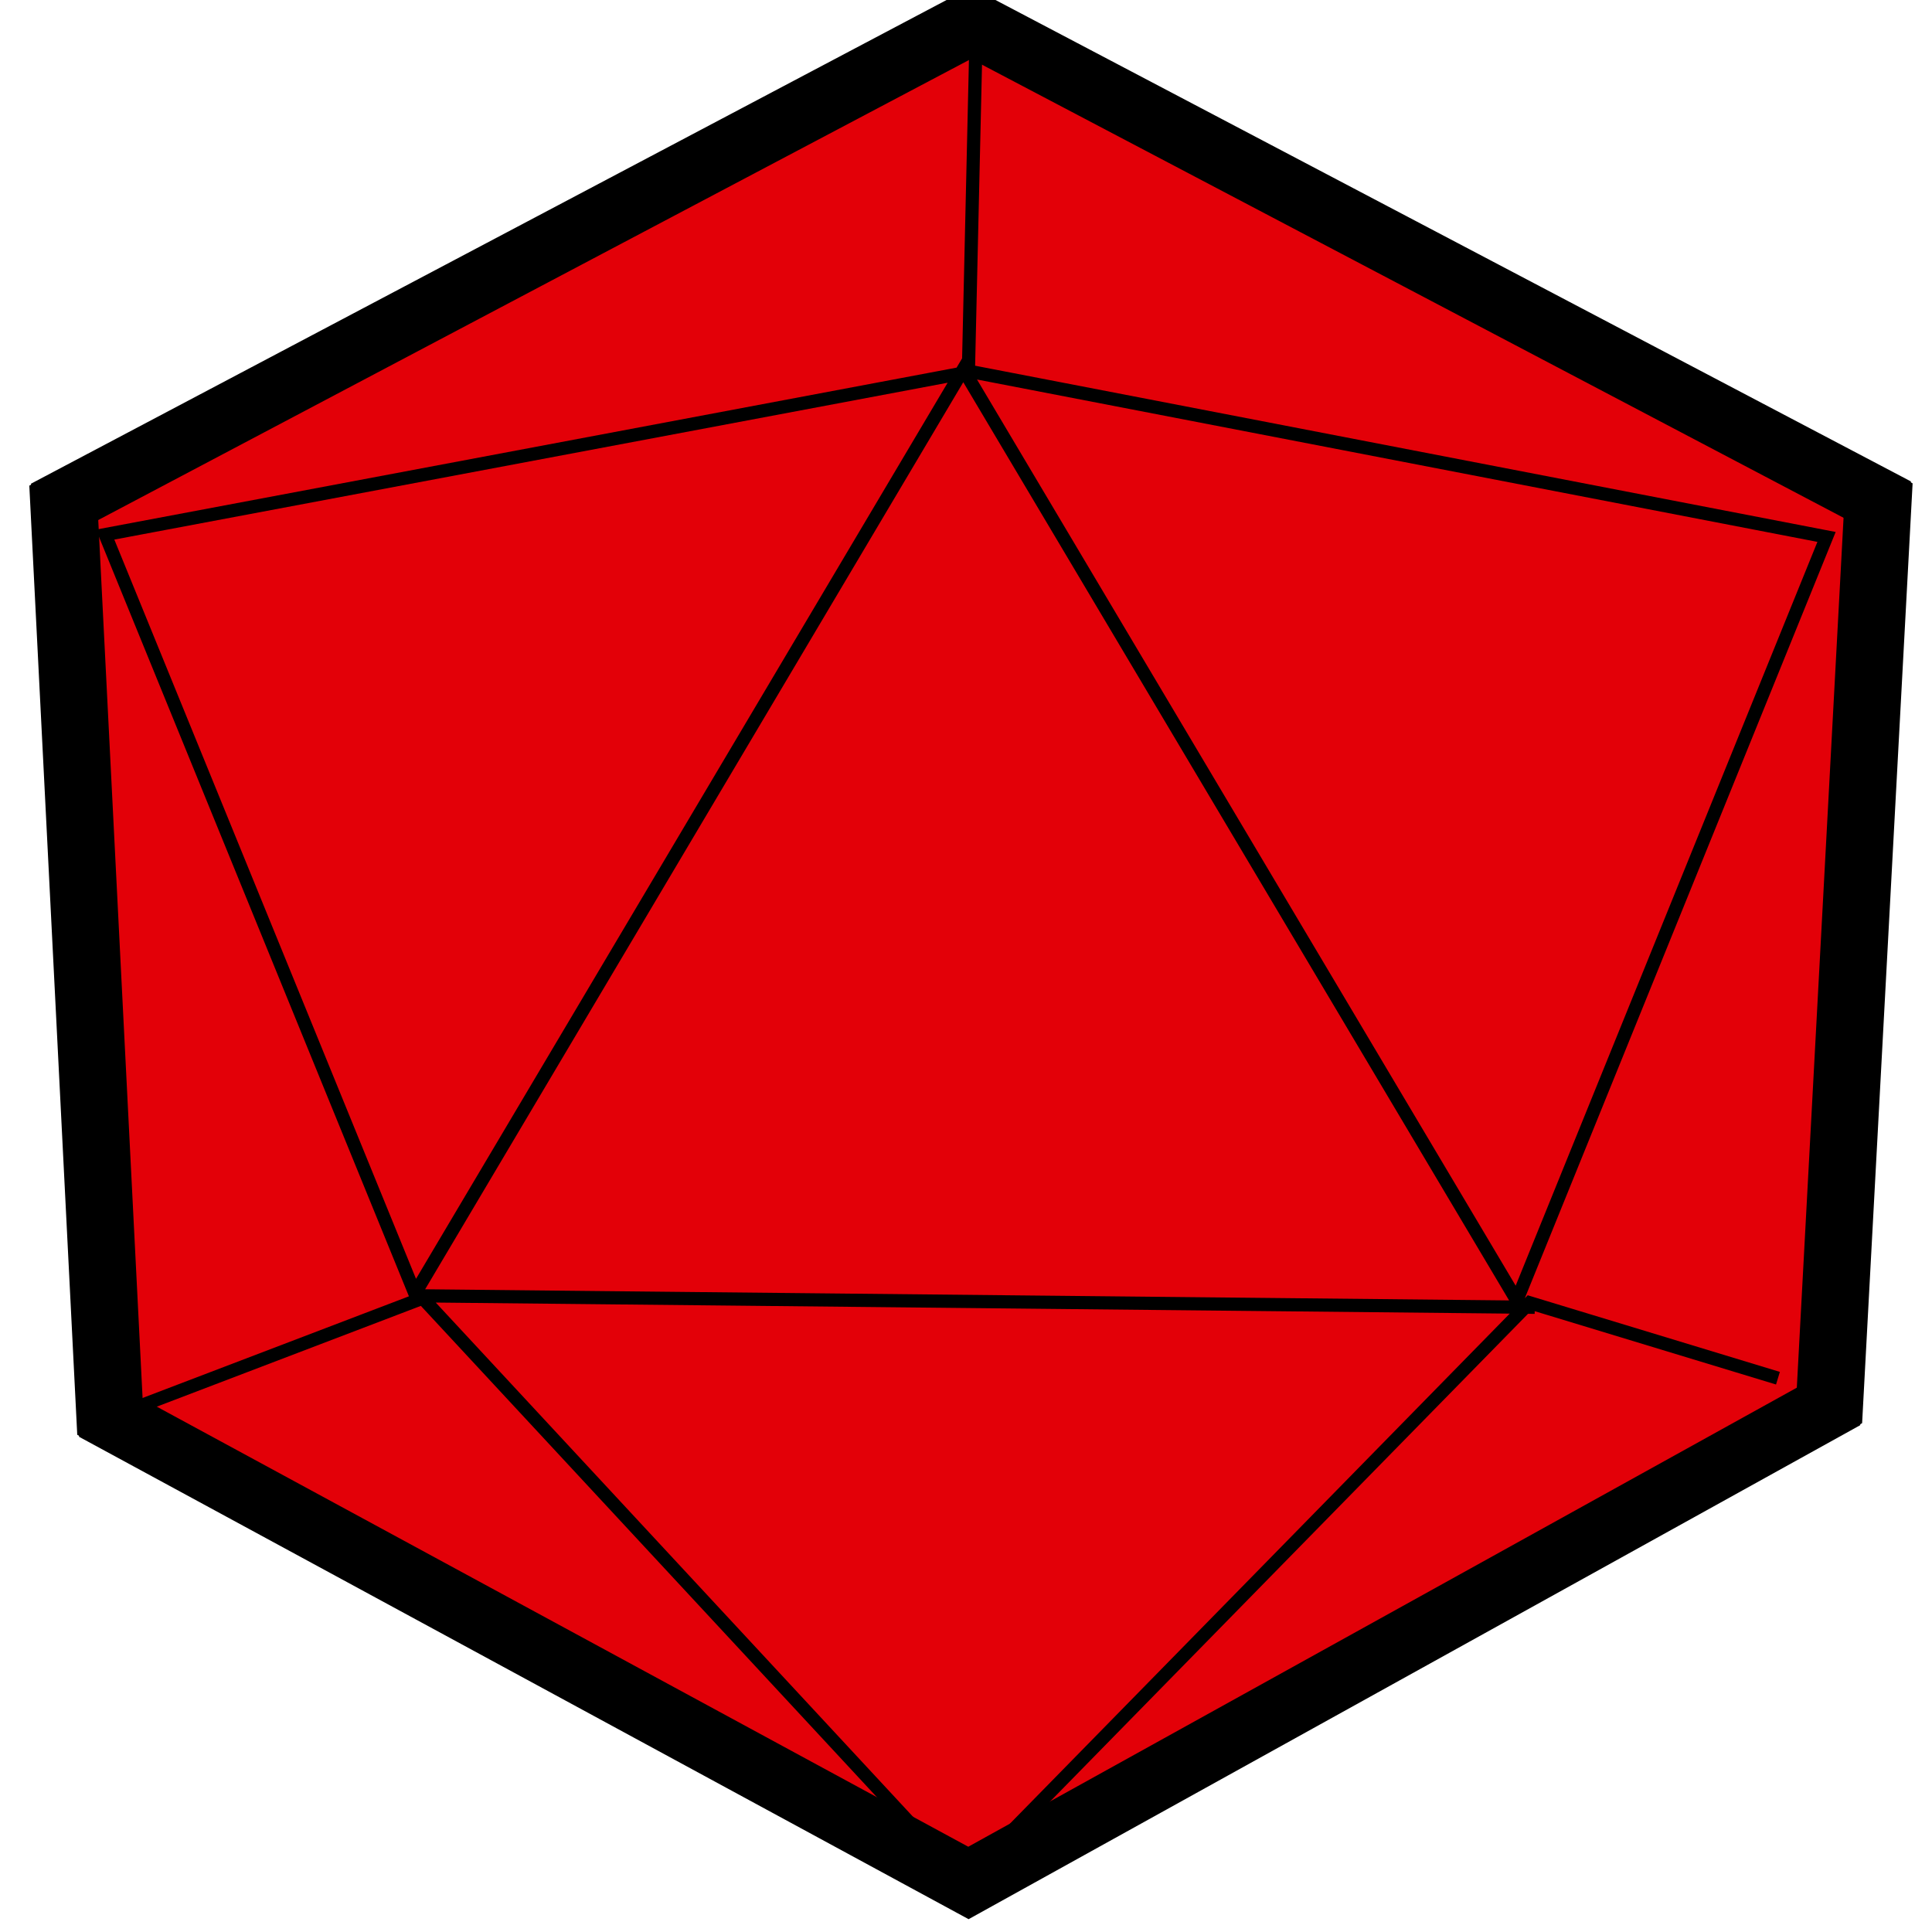
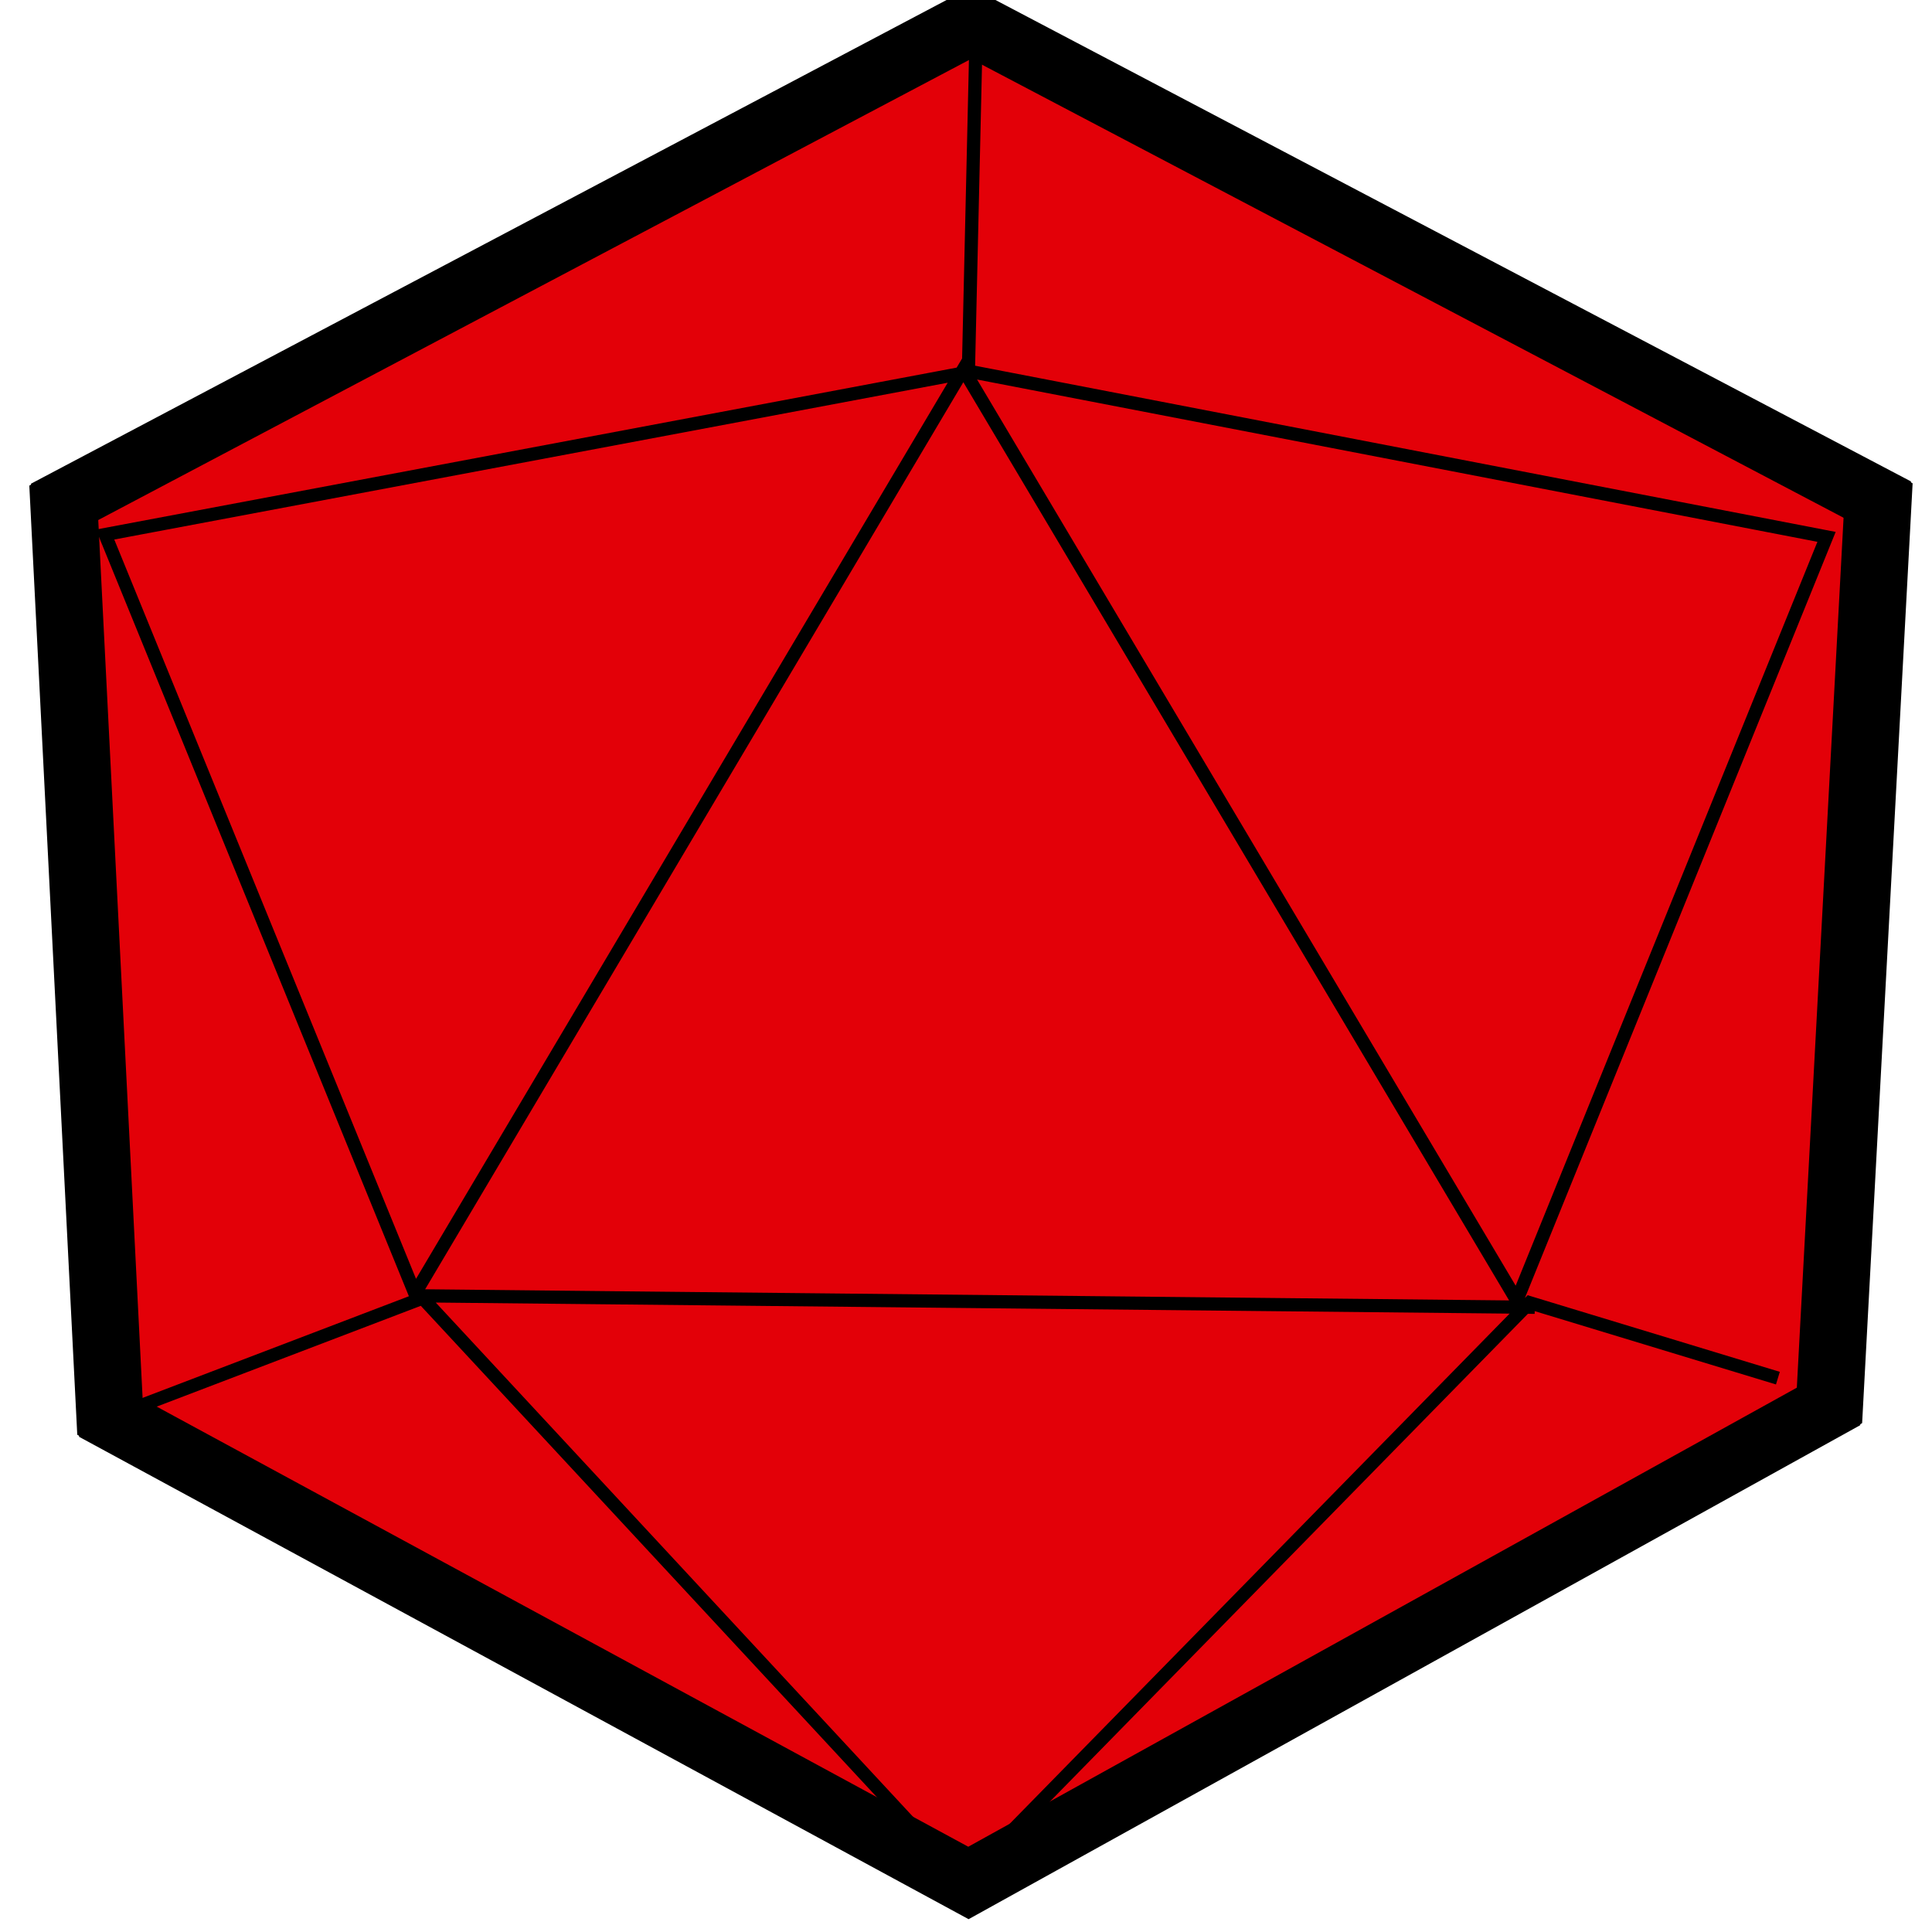
- <svg xmlns="http://www.w3.org/2000/svg" width="34mm" height="34mm" viewBox="0 0 34 34" version="1.1" id="svg65">
-   <defs id="defs59">
- </defs>
-   <g id="layer1" transform="translate(0,-263)">
-     <path style="fill:#e30008;stroke:#000000;stroke-width:4;fill-opacity:1" id="imagebot_6" d="m 166.654,297.529 54.063,-31.912 54.052,31.759 -2.9,60.314 -51.306,31.759 -51.155,-30.995 z" transform="matrix(0.2953305,0,0,0.2643206,-48.09606,193.1974)" />
-     <path d="m 17.178,263.605 -0.135,5.893 m -9.651,16.306 19.617,0.202 m -25.073,1.939 5.502,-2.1 9.515,10.251 9.966,-10.17 4.37,1.328 m -29.438,-14.846 15.237,-2.868 15.056,2.909 -5.451,13.437 -9.741,-16.387 -9.65,16.266 z" id="imagebot_5" style="fill:#64f064;fill-opacity:0;stroke:#000000;stroke-width:0.232" />
-     <path d="m 1.122,271.84 15.966,-8.435 15.963,8.395 -0.856,15.942 -15.152,8.395 -15.108,-8.193 z" id="path1224" style="fill:none;stroke:#000000;stroke-width:1.118" />
+ <svg xmlns="http://www.w3.org/2000/svg" viewBox="0 0 34 34">
+   <g stroke="#000">
+     <path d="M166.654 297.529l54.063-31.912 54.053 31.759-2.9 60.314-51.306 31.759-51.155-30.995z" transform="matrix(.29533 0 0 .26432 -48.096 -69.803)" fill="#e30008" stroke-width="4" />
+     <path d="M17.178.605l-.135 5.893M7.392 22.804l19.617.202M1.935 24.944l5.502-2.1 9.515 10.251 9.966-10.17 4.37 1.328M1.85 9.407L17.088 6.54l15.056 2.908-5.451 13.438-9.74-16.387-9.651 16.266z" fill="none" stroke-width=".232" />
+     <path d="M1.122 8.84L17.088.405 33.052 8.8l-.857 15.942-15.152 8.395-15.108-8.193z" fill="none" stroke-width="1.118" />
  </g>
</svg>
